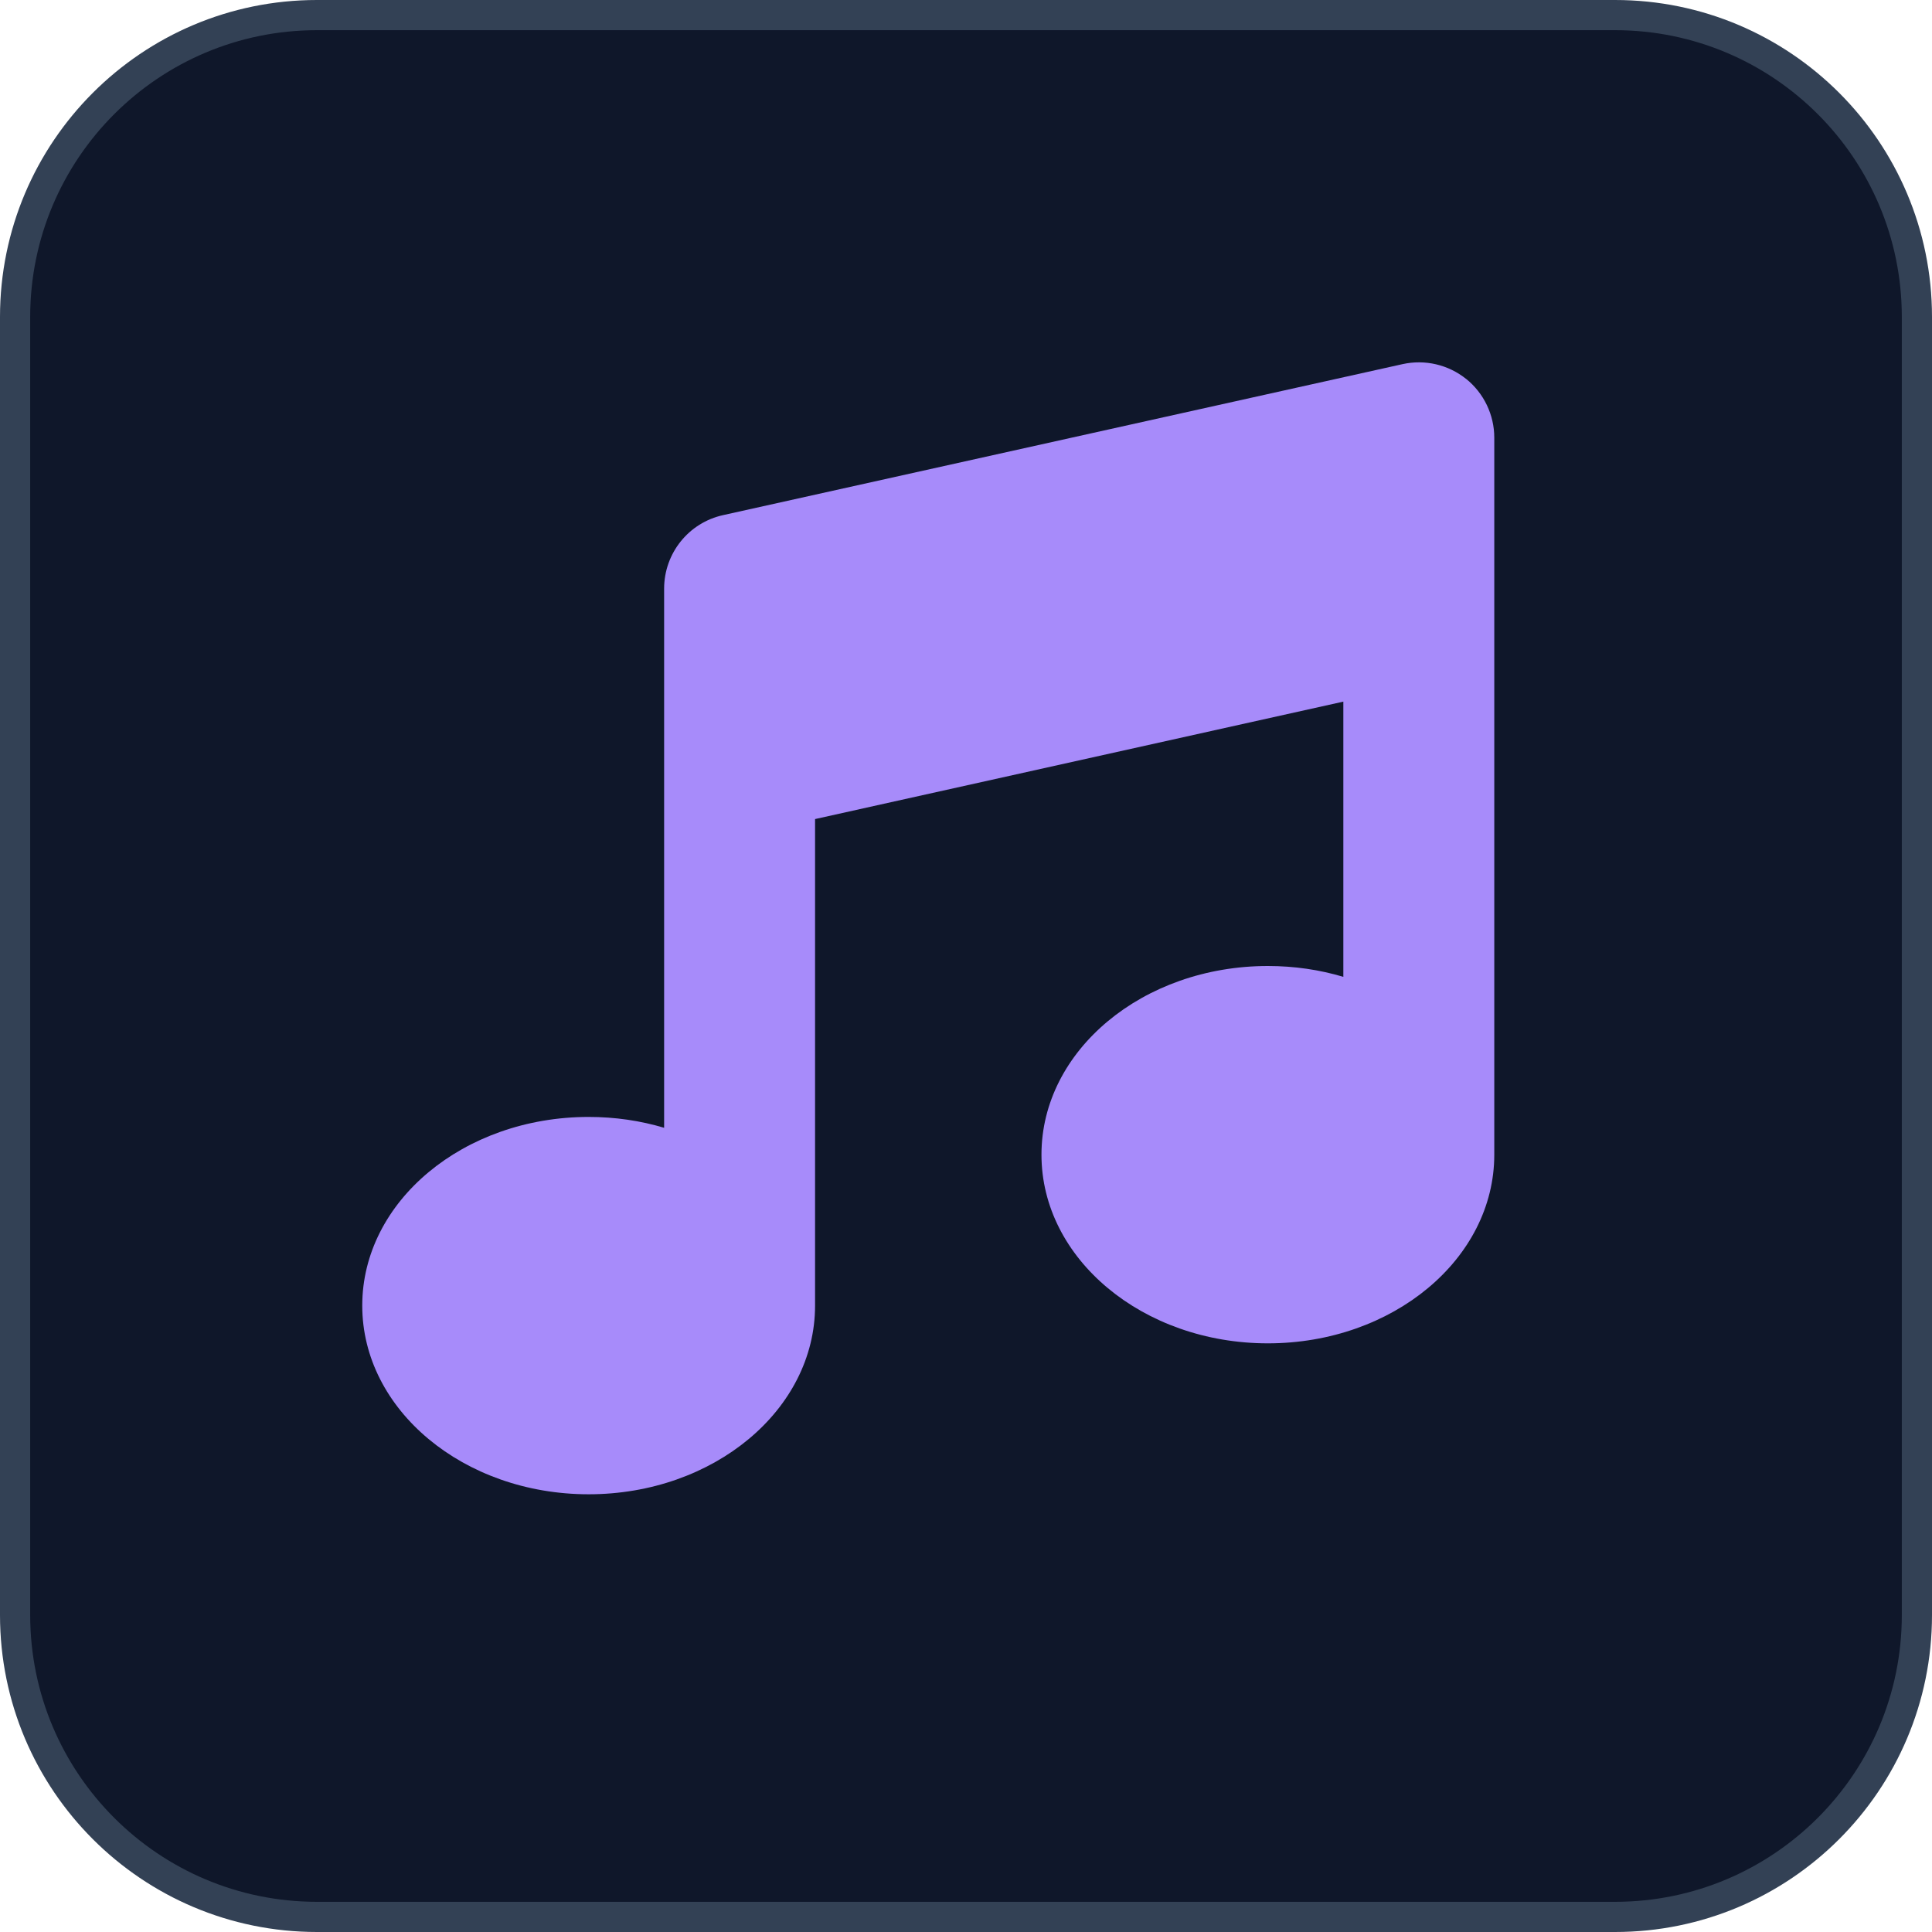
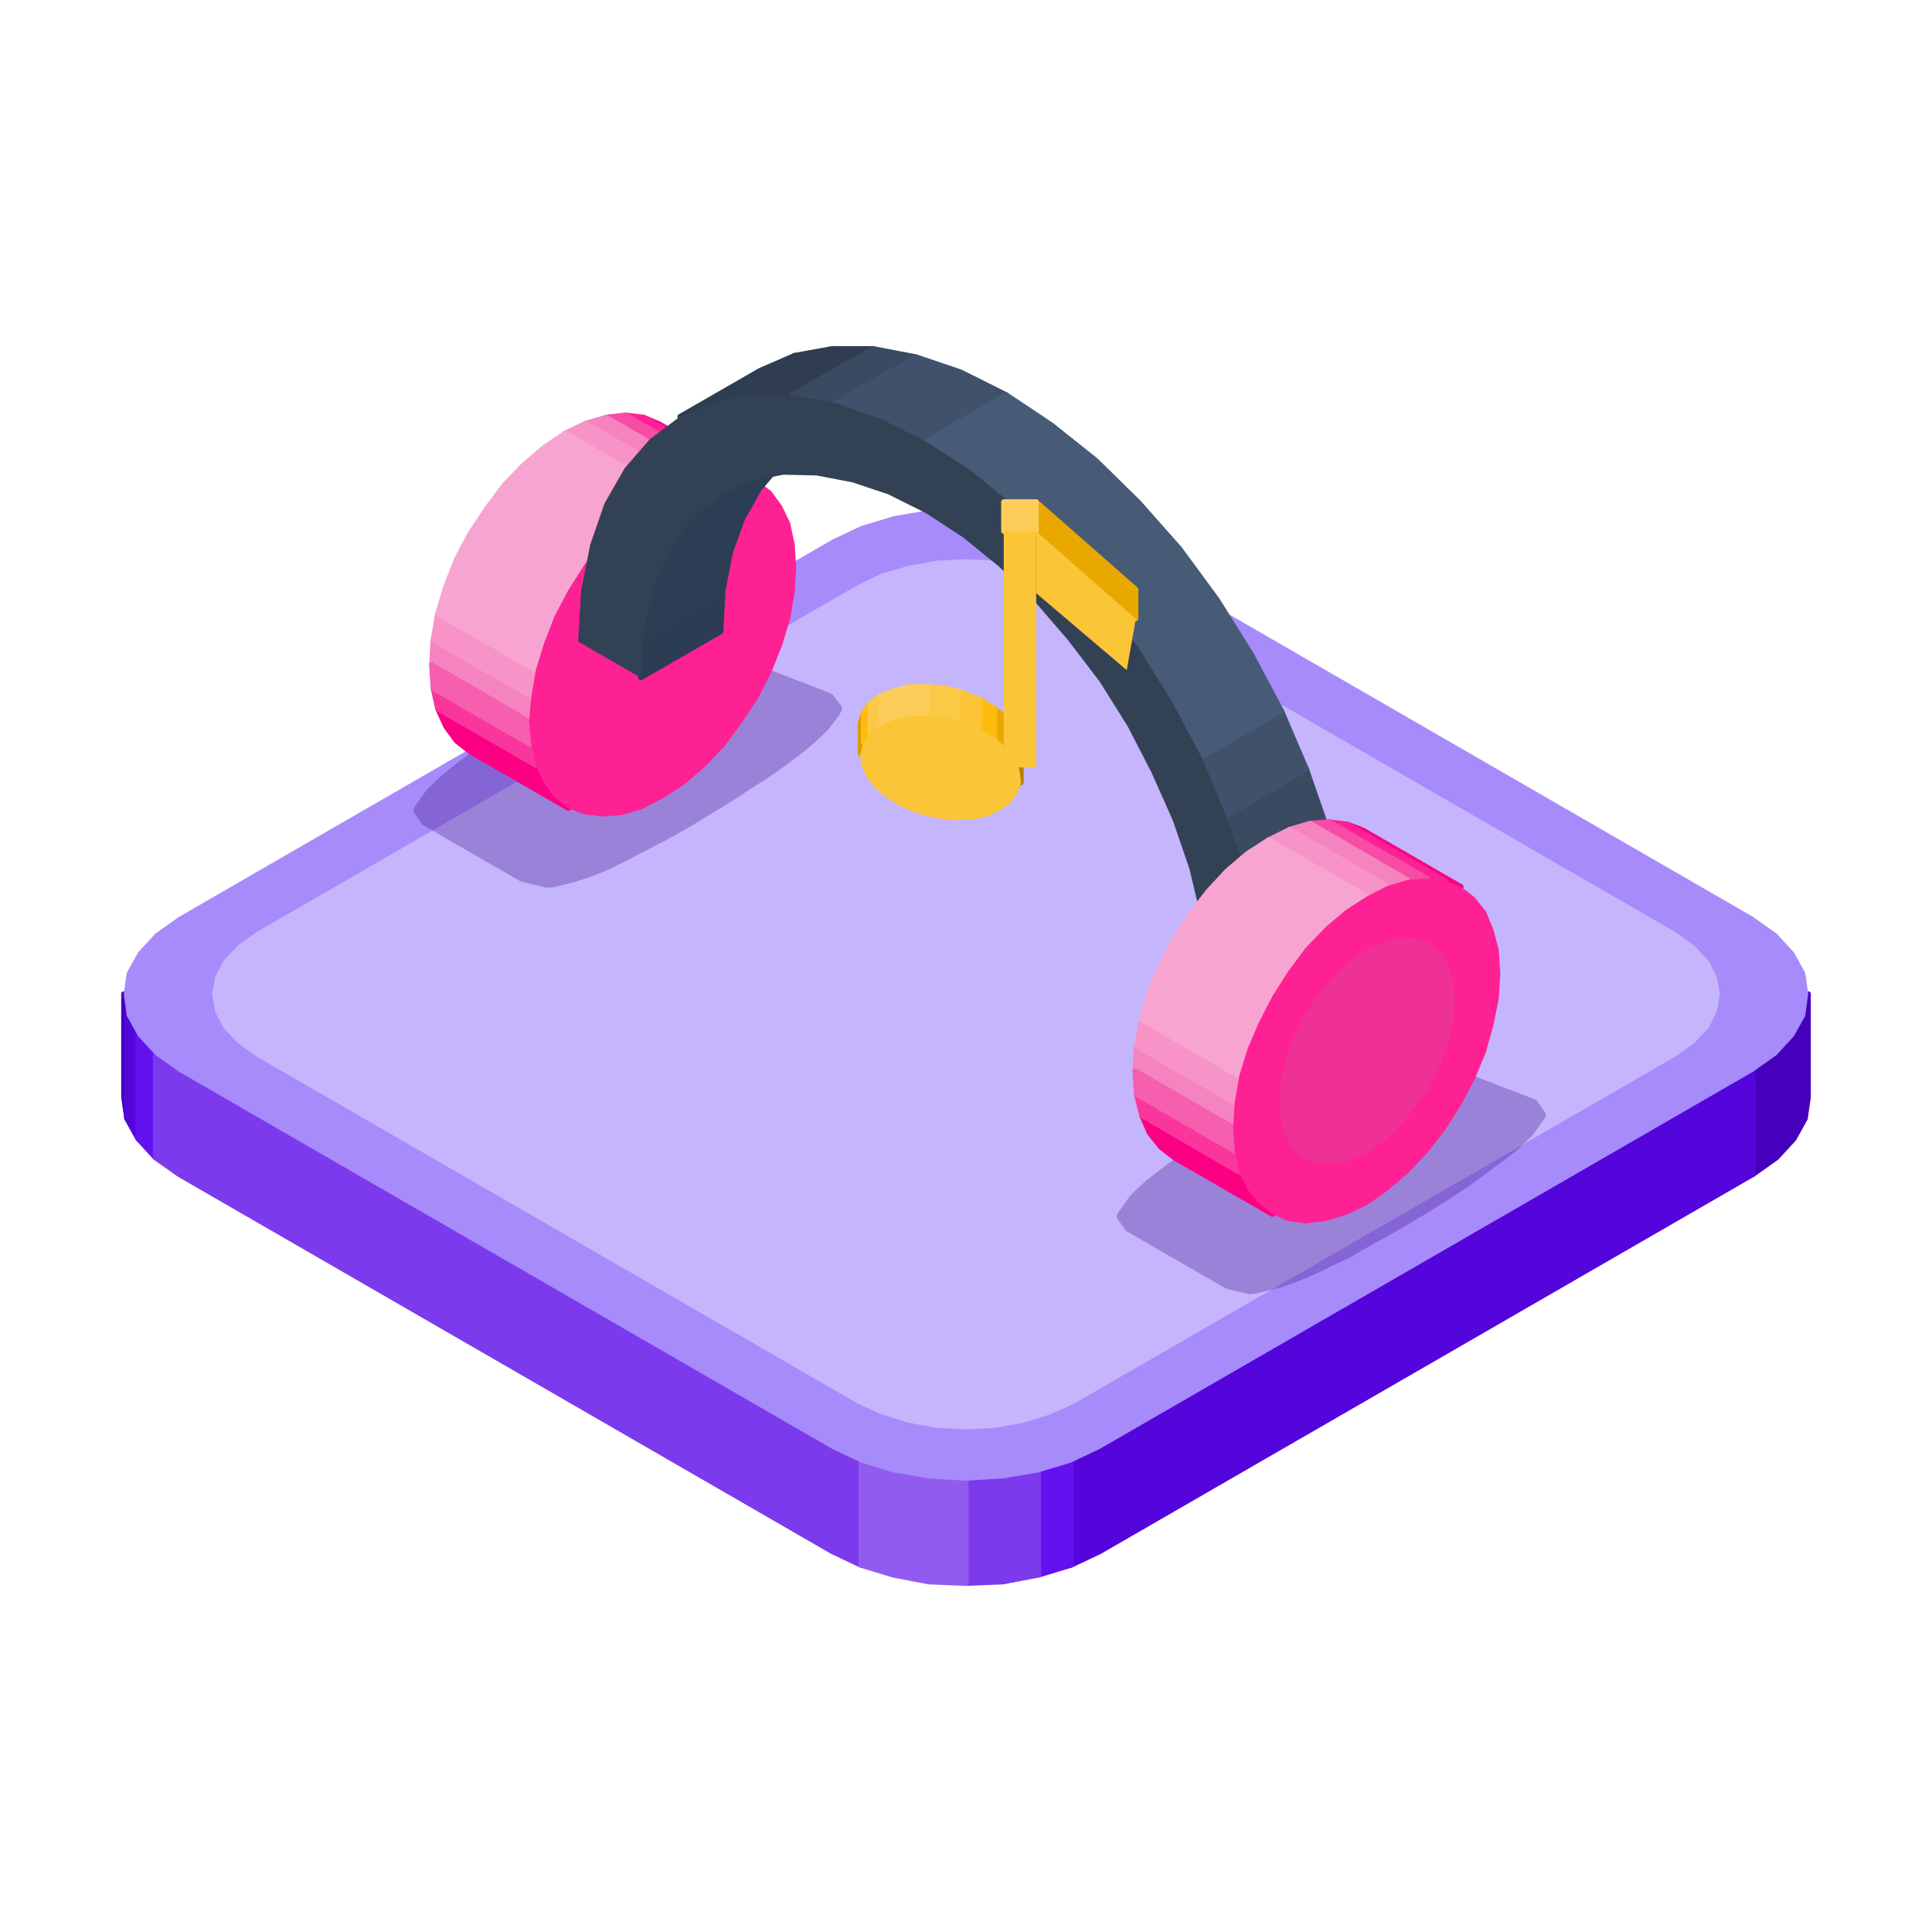
<svg xmlns="http://www.w3.org/2000/svg" viewBox="0 0 256 256" width="256" height="256" role="img" aria-label="Music Ear Trainer icon">
-   <rect x="2.0" y="2.0" width="252" height="252" rx="40" fill="#0f172a" stroke="#334155" stroke-width="4" />
-   <svg x="48.0" y="48.0" width="160" height="160" viewBox="0 0 512 512">
-     <path fill="#A78BFA" d="M468 7c7.6 6.1 12 15.3 12 25l0 304c0 44.2-43 80-96 80s-96-35.8-96-80 43-80 96-80c11.2 0 22 1.6 32 4.6l0-116.7-224 49.8 0 206.3c0 44.2-43 80-96 80s-96-35.8-96-80 43-80 96-80c11.2 0 22 1.6 32 4.6L128 96c0-15 10.4-28 25.1-31.2l288-64c9.5-2.1 19.4 .2 27 6.3z" />
-   </svg>
+   <path d="M16.8,148.2L16.4,145.4L16.4,131.7L16.8,134.6ZM239.6,145.4L239.2,148.2L237.7,150.9L235.4,153.4L232.3,155.6L232.3,142L235.4,139.8L237.7,137.3L239.2,134.6L239.6,131.7Z" fill="#4500bc" stroke="#4500bc" stroke-width="0.68" stroke-linejoin="round" />
+   <path d="M18.3,150.9L16.8,148.2L16.8,134.6L18.3,137.3ZM232.3,155.6L145.7,205.6L141.9,207.4L141.9,193.8L145.7,192L232.3,142Z" fill="#5405db" stroke="#5405db" stroke-width="0.68" stroke-linejoin="round" />
+   <path d="M20.6,153.4L18.3,150.9L18.3,137.3L20.6,139.8ZM141.9,207.4L137.6,208.7L137.6,195.1L141.9,193.8Z" fill="#6411f2" stroke="#6411f2" stroke-width="0.68" stroke-linejoin="round" />
+   <path d="M114.1,207.4L110.3,205.6L23.7,155.6L20.6,153.4L20.6,139.8L23.7,142L110.3,192L114.1,193.8ZM137.6,208.7L132.9,209.6L128,209.8L128,196.2L132.9,195.9L137.6,195.1Z" fill="#7c3aed" stroke="#7c3aed" stroke-width="0.68" stroke-linejoin="round" />
+   <path d="M128,209.8L123.1,209.6L118.4,208.7L114.1,207.4L114.1,193.8L118.4,195.1L123.1,195.9L128,196.2Z" fill="#925bf0" stroke="#925bf0" stroke-width="0.68" stroke-linejoin="round" />
+   <path d="M232.3,121.5L235.4,123.7L237.7,126.2L239.2,128.9L239.6,131.7L239.2,134.6L237.7,137.3L235.4,139.8L232.3,142L145.7,192L141.9,193.8L137.6,195.1L132.9,195.9L128,196.2L123.1,195.9L118.4,195.1L114.1,193.8L110.3,192L23.7,142L20.6,139.8L18.3,137.3L16.8,134.6L16.4,131.7L16.8,128.9L18.3,126.2L20.6,123.7L23.7,121.5L110.3,71.5L114.1,69.7L118.4,68.4L123.1,67.6L128,67.3L132.9,67.6L137.6,68.4L141.9,69.7L145.7,71.5Z" fill="#A78BFA" />
+   <path d="M222,123.5L224.5,125.3L226.4,127.3L227.5,129.5L227.9,131.7L227.5,134L226.4,136.2L224.5,138.2L222,140L142.3,186L139.2,187.4L135.7,188.5L131.9,189.2L128,189.4L124.1,189.2L120.3,188.5L116.8,187.4L113.7,186L34,140L31.5,138.2L29.6,136.2L28.5,134L28.1,131.7L28.5,129.5L29.6,127.3L31.5,125.3L34,123.5L113.7,77.5L116.8,76L120.3,75L124.1,74.3L128,74.1L131.9,74.3L135.7,75L139.2,76L142.3,77.5Z" fill="#C4B5FD" />
+   <path d="M81.8,88L83.2,87.3L85.4,86.2L87.4,85.4L90.3,84.6L93.3,85.4L109.9,91.8L110.3,92L111.6,93.7L111.5,94.2L111.1,94.9L109.8,96.6L108.9,97.5L107.7,98.6L106,100L104,101.5L101.7,103.1L99.2,104.7L96.6,106.4L93.8,108.1L91,109.8L88.3,111.3L85.6,112.7L83.1,114L80.9,115.1L79,115.9L77.3,116.5L76.1,116.9L73.2,117.6L72.3,117.6L69.4,116.9L69,116.8L56,109.3L54.8,107.6L54.8,107.1L55.3,106.4L56.5,104.7L57.4,103.8L58.7,102.6L60.3,101.3L62.3,99.8L64.6,98.2L67.1,96.5L68.6,95.6ZM168.5,145.3L171.3,143.8L173.9,142.4L176.4,141.1L178.6,140L180.6,139.2L183.5,138.5L186.5,139.2L203.2,145.6L203.6,145.8L204.8,147.5L204.8,148L204.3,148.7L203.1,150.4L202.2,151.3L200.9,152.5L199.2,153.8L197.2,155.3L195,156.9L192.5,158.6L189.8,160.3L187,162L184.2,163.6L181.5,165.1L178.9,166.6L176.4,167.8L174.1,168.9L172.2,169.7L170.6,170.3L169.3,170.7L166.4,171.4L165.6,171.5L162.6,170.8L162.2,170.6L149.2,163.1L148,161.4L148,160.9L148.5,160.2L149.7,158.5L150.6,157.6L151.9,156.4L153.6,155.1L155.6,153.6L157.8,152L160.3,150.4L163,148.7L165.8,147Z" fill="#370c82" fill-opacity="0.3" />
+   <path d="M85.3,55.3L87.4,56.2L100.4,63.7L98.2,62.8ZM62.3,99.6L60.5,98.2L59.1,96.3L58,93.9L71,101.4L72.1,103.8L73.5,105.7L75.3,107.1Z" fill="#fb0083" stroke="#fb0083" stroke-width="0.68" stroke-linejoin="round" />
+   <path d="M82.9,55L85.3,55.3L98.2,62.8L95.9,62.5Z" fill="#fd2194" stroke="#fd2194" stroke-width="0.68" stroke-linejoin="round" />
+   <path d="M80.3,55.3L82.9,55L95.9,62.5L93.3,62.8Z" fill="#f74ba5" stroke="#f74ba5" stroke-width="0.68" stroke-linejoin="round" />
+   <path d="M58,93.9L57.4,91.2L70.4,98.7L71,101.4Z" fill="#fa369d" stroke="#fa369d" stroke-width="0.68" stroke-linejoin="round" />
+   <path d="M77.6,56.1L80.3,55.3L93.3,62.8L90.6,63.6ZM57.2,88.1L57.4,84.8L70.4,92.3L70.1,95.6Z" fill="#f583bf" stroke="#f583bf" stroke-width="0.68" stroke-linejoin="round" />
+   <path d="M57.4,91.2L57.2,88.1L70.1,95.6L70.4,98.7Z" fill="#f55fae" stroke="#f55fae" stroke-width="0.68" stroke-linejoin="round" />
+   <path d="M74.9,57.4L77.6,56.1L90.6,63.6L87.8,64.9ZM57.4,84.8L58,81.3L71,88.8L70.4,92.3Z" fill="#f793c7" stroke="#f793c7" stroke-width="0.68" stroke-linejoin="round" />
+   <path d="M58,81.3L59.1,77.7L60.5,74.1L62.3,70.7L64.5,67.4L66.8,64.3L69.4,61.6L72.1,59.3L74.9,57.4L87.8,64.9L85.1,66.8L82.4,69.1L79.8,71.8L77.4,74.9L75.3,78.2L73.5,81.6L72.1,85.2L71,88.8Z" fill="#f8a4d0" stroke="#f8a4d0" stroke-width="0.68" stroke-linejoin="round" />
+   <path d="M70.1,95.6L70.4,92.3L71,88.8L72.1,85.2L73.5,81.6L75.3,78.2L77.4,74.9L79.8,71.8L82.4,69.1L85.1,66.8L87.8,64.9L90.6,63.6L93.3,62.8L95.9,62.5L98.2,62.8L100.4,63.7L102.2,65.1L103.6,67L104.7,69.3L105.3,72.1L105.5,75.2L105.3,78.5L104.7,82L103.6,85.6L102.2,89.1L100.4,92.6L98.2,95.9L95.9,99L93.3,101.7L90.6,104L87.8,105.8L85.1,107.2L82.4,108L79.8,108.2L77.4,107.9L75.3,107.1L73.5,105.7L72.1,103.8L71,101.4L70.4,98.7Z" fill="#fd2194" />
+   <path d="M95.5,83.7L95.8,78.2L85.2,84.3L84.9,89.8Z" fill="#2c3d53" stroke="#2c3d53" stroke-width="0.68" stroke-linejoin="round" />
+   <path d="M95.8,78.2L96.8,73.1L98.4,68.7L100.6,64.8L103.3,61.6L106.6,59.2L96,65.4L92.7,67.8L90,70.9L87.8,74.8L86.2,79.3L85.2,84.3Z" fill="#2c3e54" stroke="#2c3e54" stroke-width="0.68" stroke-linejoin="round" />
+   <path d="M105.3,47.1L100.7,49.1L90.1,55.2L94.6,53.3Z" fill="#2d3d52" stroke="#2d3d52" stroke-width="0.68" stroke-linejoin="round" />
+   <path d="M110.3,46.2L105.3,47.1L94.6,53.3L99.6,52.3ZM178.9,124.9L177.7,117.4L167.1,123.5L168.3,131Z" fill="#2f3d51" stroke="#2f3d51" stroke-width="0.68" stroke-linejoin="round" />
+   <path d="M115.7,46.2L110.3,46.2L99.6,52.3L105,52.3Z" fill="#303d50" stroke="#303d50" stroke-width="0.68" stroke-linejoin="round" />
+   <path d="M121.4,47.3L115.7,46.2L105,52.3L110.7,53.4ZM175.8,109.7L173.1,101.9L162.5,108.1L165.2,115.8Z" fill="#3a4a60" stroke="#3a4a60" stroke-width="0.68" stroke-linejoin="round" />
+   <path d="M133.3,52.3L127.3,49.3L121.4,47.3L110.7,53.4L116.7,55.5L122.7,58.5ZM173.1,101.9L169.8,94.2L159.2,100.3L162.5,108.1Z" fill="#40526b" stroke="#40526b" stroke-width="0.68" stroke-linejoin="round" />
+   <path d="M179.3,132.1L178.9,124.9L168.3,131L168.7,138.2Z" fill="#2e3c51" stroke="#2e3c51" stroke-width="0.68" stroke-linejoin="round" />
+   <path d="M177.7,117.4L175.8,109.7L165.2,115.8L167.1,123.5Z" fill="#334155" stroke="#334155" stroke-width="0.68" stroke-linejoin="round" />
+   <path d="M169.8,94.2L165.8,86.7L161.3,79.5L156.3,72.7L150.9,66.6L145.2,61L139.3,56.3L133.3,52.3L122.7,58.5L128.7,62.4L134.6,67.2L140.3,72.7L145.7,78.9L150.7,85.6L155.2,92.8L159.2,100.3Z" fill="#475b76" stroke="#475b76" stroke-width="0.68" stroke-linejoin="round" />
+   <path d="M168.7,138.2L168.3,131L167.1,123.5L165.2,115.8L162.5,108.1L159.2,100.3L155.2,92.8L150.7,85.6L145.7,78.9L140.3,72.7L134.6,67.2L128.7,62.4L122.7,58.5L116.7,55.5L110.7,53.4L105,52.3L99.6,52.3L94.6,53.3L90.1,55.2L86.1,58.2L82.8,62L80.1,66.7L78.2,72.2L77,78.3L76.6,85L84.9,89.8L85.2,84.3L86.2,79.3L87.8,74.8L90,70.9L92.7,67.8L96,65.4L99.7,63.7L103.8,62.9L108.2,63L112.9,63.9L117.7,65.5L122.7,68L127.6,71.2L132.4,75.1L137.1,79.7L141.5,84.8L145.7,90.3L149.4,96.2L152.6,102.4L155.4,108.7L157.6,115.1L159.1,121.4L160.1,127.5L160.4,133.4Z" fill="#334155" />
+   <path d="M178.5,109.2L180.6,110L193.6,117.5L191.5,116.7ZM155.6,153.4L153.8,152L152.3,150.1L151.3,147.8L164.2,155.3L165.3,157.6L166.8,159.5L168.6,160.9Z" fill="#fb0083" stroke="#fb0083" stroke-width="0.68" stroke-linejoin="round" />
+   <path d="M176.1,108.9L178.5,109.2L191.5,116.7L189.1,116.4Z" fill="#fd2194" stroke="#fd2194" stroke-width="0.68" stroke-linejoin="round" />
+   <path d="M173.6,109.1L176.1,108.9L189.1,116.4L186.5,116.6Z" fill="#f74ba5" stroke="#f74ba5" stroke-width="0.68" stroke-linejoin="round" />
+   <path d="M170.9,109.9L173.6,109.1L186.5,116.6L183.8,117.4ZM150.4,141.9L150.6,138.6L163.6,146.1L163.4,149.4Z" fill="#f583bf" stroke="#f583bf" stroke-width="0.68" stroke-linejoin="round" />
+   <path d="M151.3,147.8L150.6,145L163.6,152.5L164.2,155.3Z" fill="#fa369d" stroke="#fa369d" stroke-width="0.68" stroke-linejoin="round" />
+   <path d="M168.1,111.3L170.9,109.9L183.8,117.4L181.1,118.8ZM150.6,138.6L151.3,135.1L164.2,142.6L163.6,146.1Z" fill="#f793c7" stroke="#f793c7" stroke-width="0.68" stroke-linejoin="round" />
+   <path d="M150.6,145L150.4,141.9L163.4,149.4L163.6,152.5Z" fill="#f55fae" stroke="#f55fae" stroke-width="0.68" stroke-linejoin="round" />
+   <path d="M151.3,135.1L152.3,131.5L153.8,128L155.6,124.5L157.7,121.2L160.1,118.1L162.6,115.4L165.3,113.1L168.1,111.3L181.1,118.8L178.3,120.6L175.6,122.9L173,125.6L170.7,128.7L168.6,132L166.8,135.5L165.3,139L164.2,142.6Z" fill="#f8a4d0" stroke="#f8a4d0" stroke-width="0.68" stroke-linejoin="round" />
+   <path d="M163.4,149.4L163.6,146.1L164.2,142.6L165.3,139L166.8,135.5L168.6,132L170.7,128.7L173,125.6L175.6,122.9L178.3,120.6L181.1,118.8L183.8,117.4L186.5,116.6L189.1,116.4L191.5,116.7L193.6,117.5L195.4,118.9L196.9,120.8L197.9,123.2L198.6,125.9L198.8,129L198.6,132.3L197.9,135.8L196.9,139.4L195.4,143L193.6,146.4L191.5,149.7L189.1,152.8L186.5,155.5L183.8,157.8L181.1,159.7L178.3,161L175.6,161.8L173,162.1L170.7,161.8L168.6,160.9L166.8,159.5L165.3,157.6L164.2,155.3L163.6,152.5Z" fill="#fd2194" />
+   <path d="M192.8,132.5L192.6,130L191.9,127.9L190.9,126.1L189.4,124.9L187.6,124.3L185.6,124.2L183.4,124.7L181.1,125.8L178.9,127.3L176.7,129.4L174.6,131.8L172.9,134.5L171.4,137.4L170.3,140.3L169.7,143.2L169.5,146L169.7,148.5L170.3,150.6L171.4,152.4L172.9,153.6L174.6,154.2L176.7,154.3L178.9,153.8L181.1,152.7L183.4,151.2L185.6,149.1L187.6,146.7L189.4,144L190.9,141.1L191.9,138.2L192.6,135.3Z" fill="#ef3094" />
+   <path d="M135.3,103.7L135.1,102.1L134.5,100.6L134.5,96.7L135.1,98.3L135.3,99.8Z" fill="#b48200" stroke="#b48200" stroke-width="0.68" stroke-linejoin="round" />
+   <path d="M134.5,100.6L133.3,99.1L133.3,95.2L134.5,96.7Z" fill="#c68f00" stroke="#c68f00" stroke-width="0.68" stroke-linejoin="round" />
+   <path d="M114.4,98.4L114,99.8L114,95.9L114.4,94.5Z" fill="#d89b00" stroke="#d89b00" stroke-width="0.68" stroke-linejoin="round" />
+   <path d="M133.3,99.1L131.8,97.7L131.8,93.9L133.3,95.2ZM137.3,70.4L150.5,82L150.5,78.1L137.3,66.5Z" fill="#e9a800" stroke="#e9a800" stroke-width="0.68" stroke-linejoin="round" />
+   <path d="M115.3,97.1L114.4,98.4L114.4,94.5L115.3,93.2ZM131.8,97.7L129.8,96.6L129.8,92.7L131.8,93.9Z" fill="#ffbc0e" stroke="#ffbc0e" stroke-width="0.68" stroke-linejoin="round" />
+   <path d="M116.7,96.1L115.3,97.1L115.3,93.2L116.7,92.2ZM127.6,95.7L125.3,95.1L122.9,94.8L122.9,91L125.3,91.2L127.6,91.8Z" fill="#fcc947" stroke="#fcc947" stroke-width="0.68" stroke-linejoin="round" />
+   <path d="M129.8,96.6L127.6,95.7L127.6,91.8L129.8,92.7Z" fill="#fbc436" stroke="#fbc436" stroke-width="0.68" stroke-linejoin="round" />
+   <path d="M122.9,94.8L120.6,94.9L118.5,95.3L116.7,96.1L116.7,92.2L118.5,91.5L120.6,91L122.9,91ZM137.3,70.4L133,70.4L133,66.5L137.3,66.5Z" fill="#fcce59" stroke="#fcce59" stroke-width="0.68" stroke-linejoin="round" />
+   <path d="M134.8,105.1L135.3,103.7L135.1,102.1L134.5,100.6L133.3,99.1L131.8,97.7L129.8,96.6L127.6,95.7L125.3,95.1L122.9,94.8L120.6,94.9L118.5,95.3L116.7,96.1L115.3,97.1L114.4,98.4L114,99.8L114.1,101.3L114.8,102.9L115.9,104.4L117.5,105.7L119.4,106.9L121.6,107.8L124,108.4L126.4,108.7L128.7,108.6L130.7,108.2L132.5,107.4L133.9,106.4Z" fill="#fbc538" />
+   <path d="M133,101.7L137.3,101.7L137.3,70.4L133,70.4Z" fill="#fbc538" />
+   <path d="M137.3,70.4L150.5,82L149.3,88.8L137.3,78.6Z" fill="#fbc538" />
</svg>
